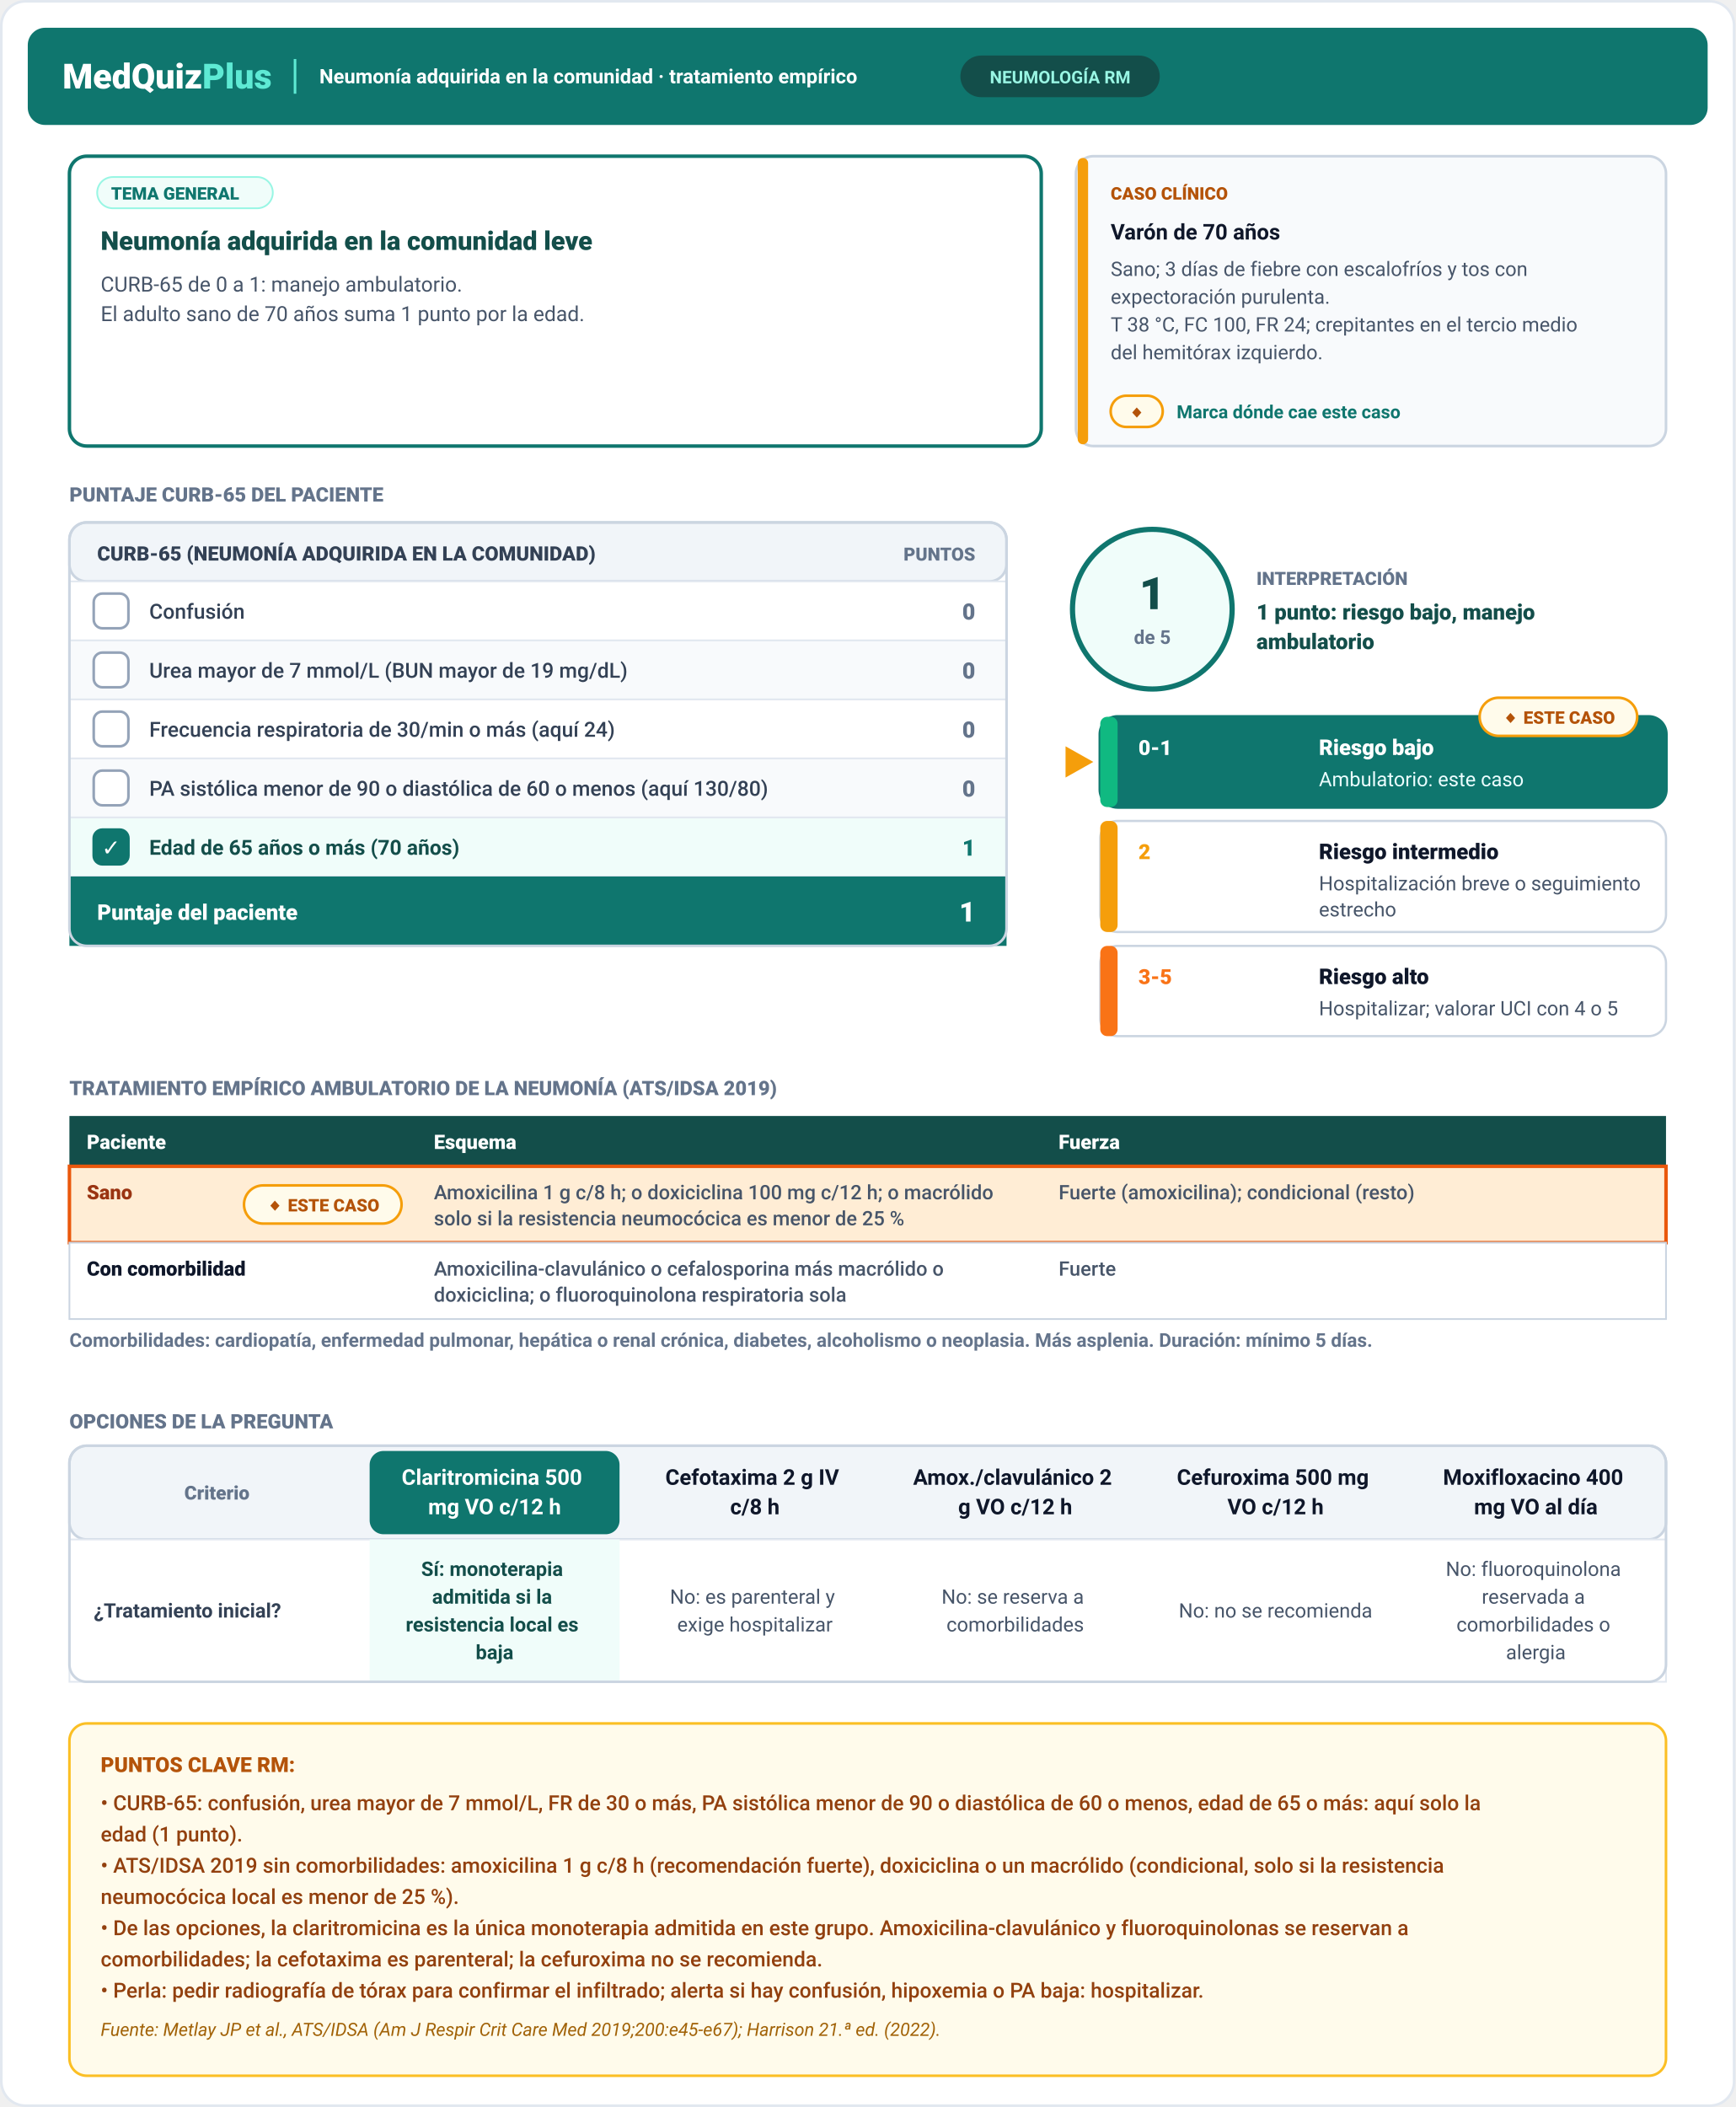
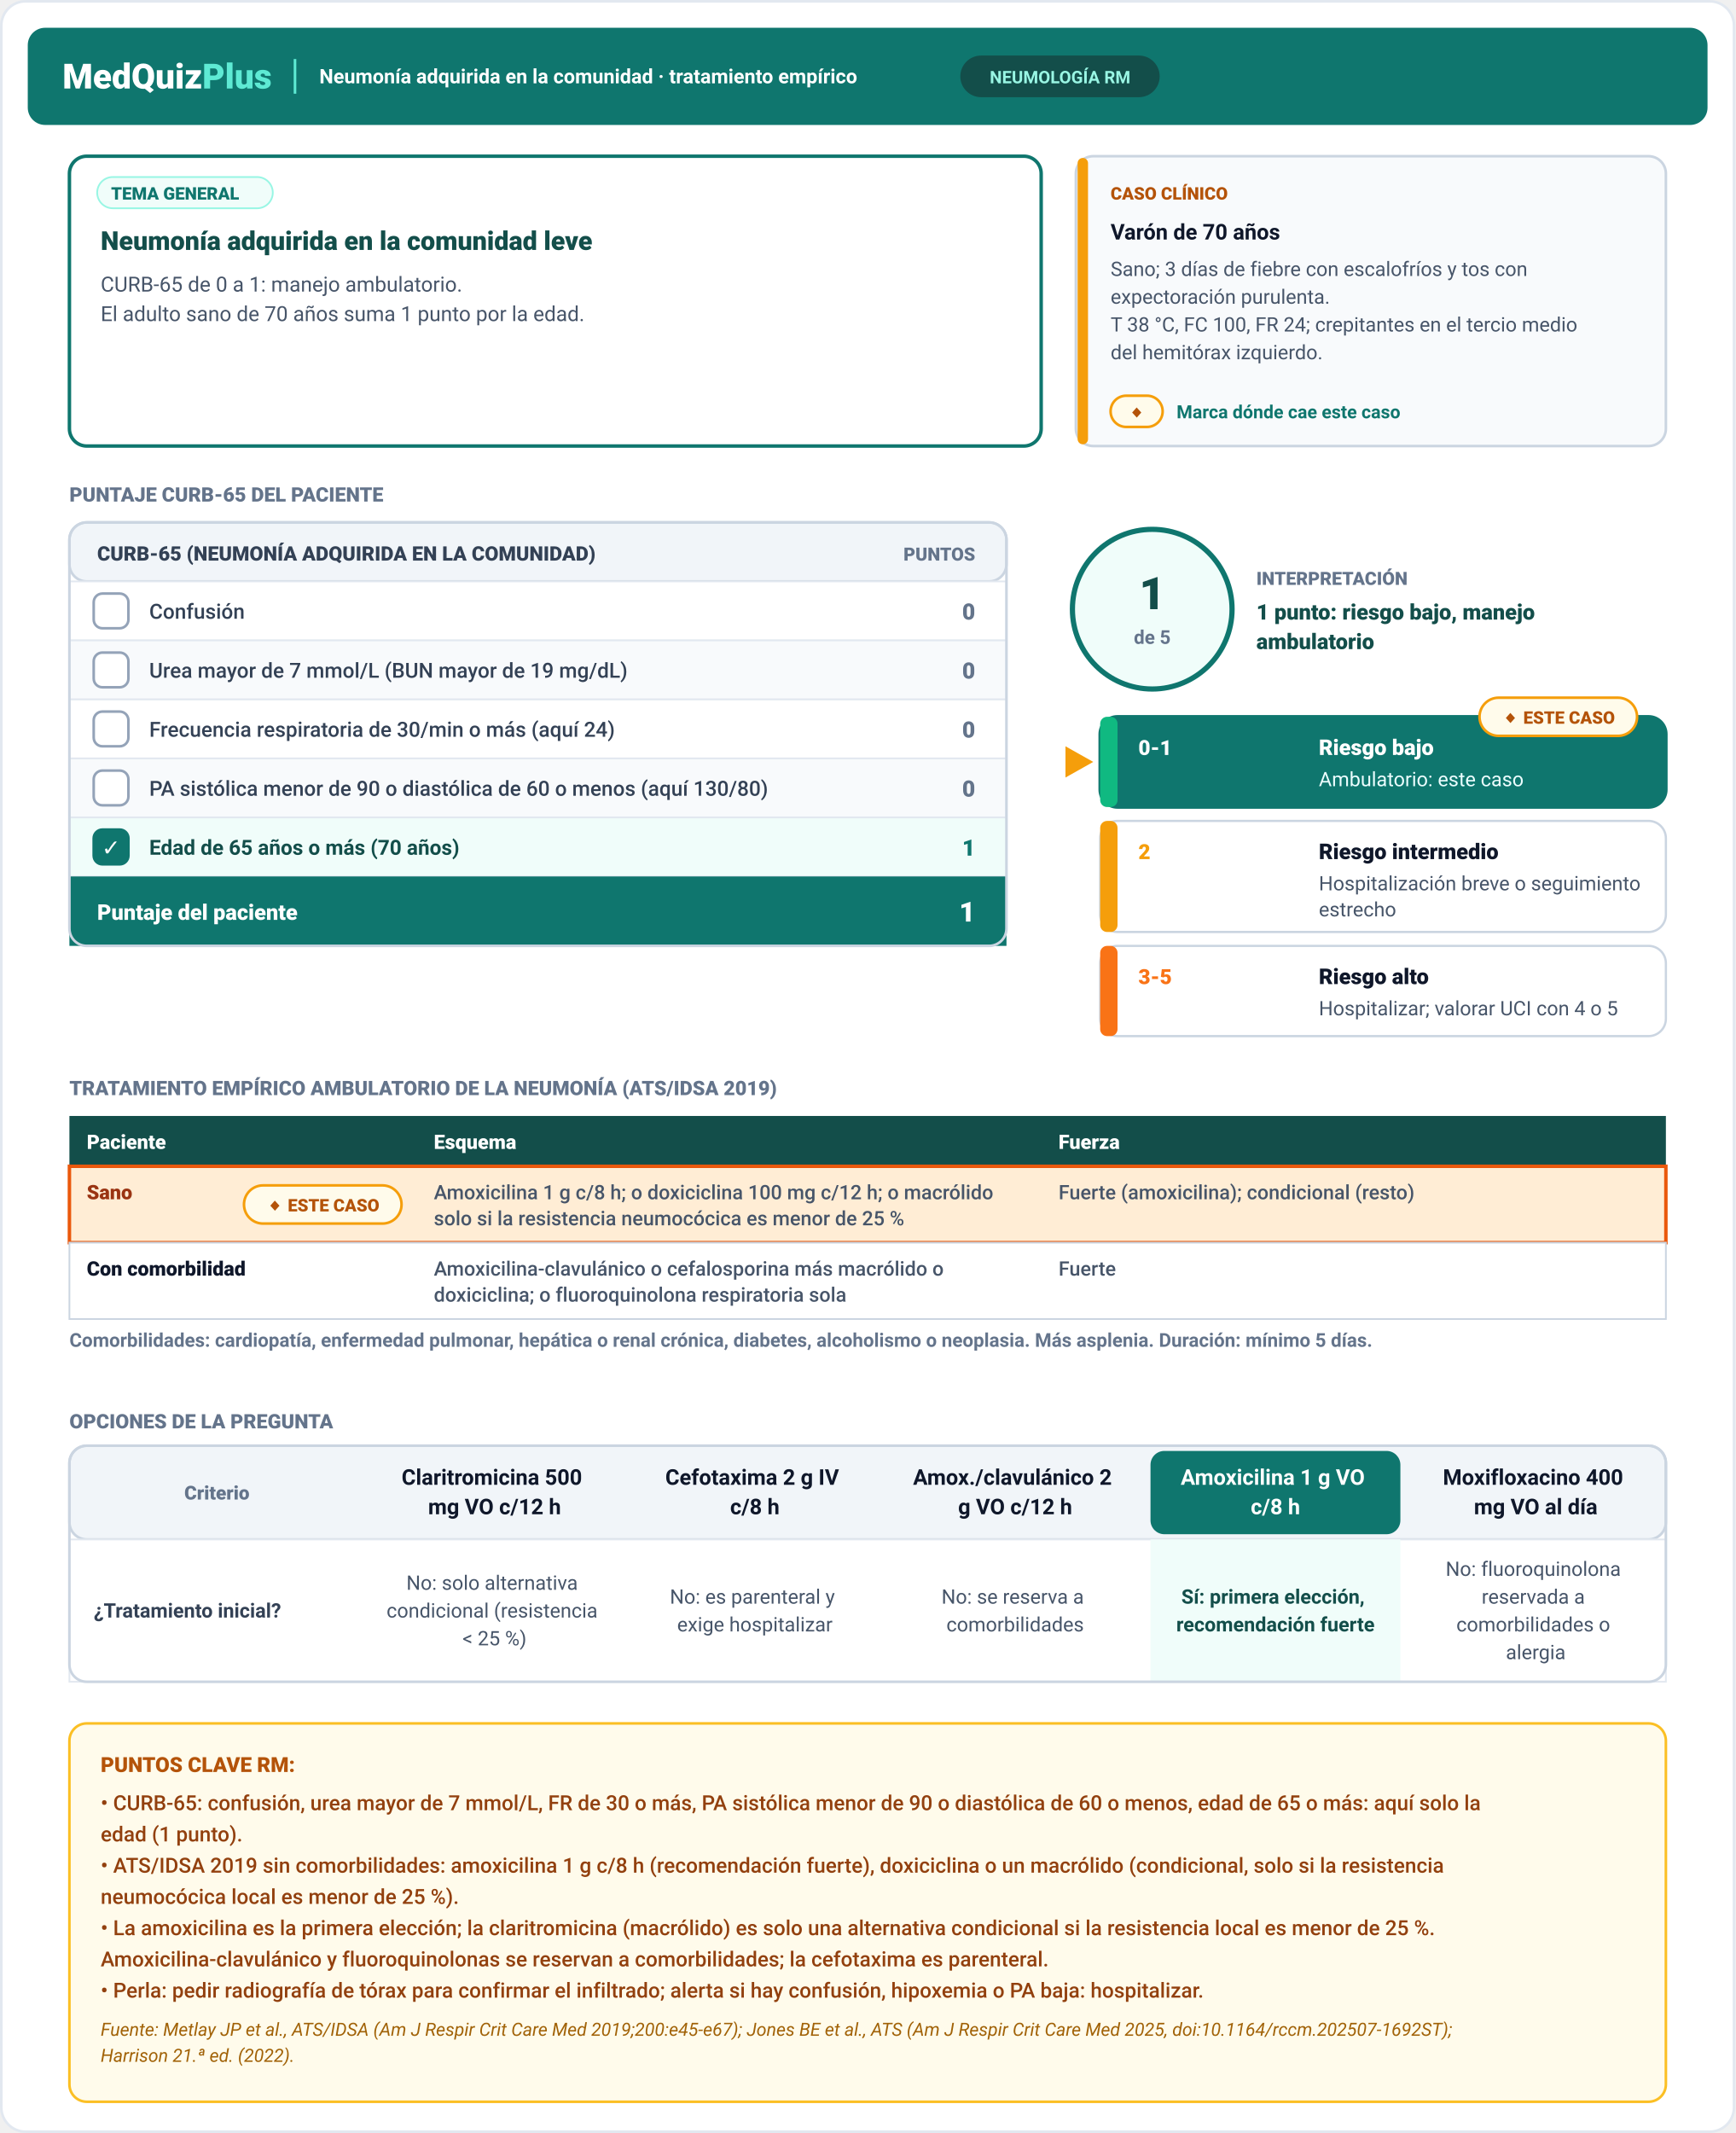
- <svg xmlns="http://www.w3.org/2000/svg" width="1000" height="1214" viewBox="0 0 1000 1214" font-family="Segoe UI, Roboto, Helvetica, Arial, sans-serif" role="img" aria-label="Neumonía con CURB-65 de 1 punto en un adulto sin comorbilidades: tratamiento ambulatorio">
-   <rect x="0.75" y="0.75" width="998.5" height="1212.5" rx="14" fill="#ffffff" stroke="#e2e8f0" stroke-width="1.5" />
+ <svg xmlns="http://www.w3.org/2000/svg" width="1000" height="1229" viewBox="0 0 1000 1229" font-family="Segoe UI, Roboto, Helvetica, Arial, sans-serif" role="img" aria-label="Neumonía con CURB-65 de 1 punto en un adulto sin comorbilidades: amoxicilina 1 g cada 8 horas">
+   <rect x="0.75" y="0.75" width="998.5" height="1227.5" rx="14" fill="#ffffff" stroke="#e2e8f0" stroke-width="1.5" />
  <rect x="16.0" y="16.0" width="968.0" height="56.0" rx="10" fill="#0f766e" stroke="none" stroke-width="1.5" />
  <text x="36" y="51.0" font-size="20" font-weight="800" fill="#ffffff">MedQuiz<tspan fill="#5eead4">Plus</tspan>
  </text>
  <line x1="170.0" y1="34.0" x2="170.0" y2="54.0" stroke="#5eead4" stroke-width="1.5" />
  <text x="184.0" y="48.0" font-size="11.5" font-weight="700" font-style="normal" fill="#ffffff" text-anchor="start" data-max="542">
    <tspan x="184.0" dy="0">Neumonía adquirida en la comunidad · tratamiento empírico</tspan>
  </text>
  <rect x="553.4" y="32.0" width="114.9" height="24.0" rx="12" fill="#134e4a" stroke="none" stroke-width="1.5" />
  <text x="610.9" y="48.0" font-size="10" font-weight="700" font-style="normal" fill="#99f6e4" text-anchor="middle" data-max="99">
    <tspan x="610.9" dy="0">NEUMOLOGÍA RM</tspan>
  </text>
  <rect x="40.0" y="90.0" width="560.0" height="167.0" rx="10" fill="#ffffff" stroke="#0f766e" stroke-width="2" />
  <rect x="56.0" y="102.0" width="101.2" height="18.0" rx="9" fill="#f0fdfa" stroke="#99f6e4" stroke-width="1" />
  <text x="64.0" y="115.0" font-size="10" font-weight="800" font-style="normal" fill="#0f766e" text-anchor="start" data-max="0">
    <tspan x="64.0" dy="0">TEMA GENERAL</tspan>
  </text>
  <text x="58.0" y="144.0" font-size="15" font-weight="800" font-style="normal" fill="#134e4a" text-anchor="start" data-max="524">
    <tspan x="58.0" dy="0">Neumonía adquirida en la comunidad leve</tspan>
  </text>
  <text x="58.0" y="168.0" font-size="12" font-weight="400" font-style="normal" fill="#475569" text-anchor="start" data-max="524">
    <tspan x="58.0" dy="0">CURB-65 de 0 a 1: manejo ambulatorio.</tspan>
    <tspan x="58.0" dy="17">El adulto sano de 70 años suma 1 punto por la edad.</tspan>
  </text>
  <rect x="620.0" y="90.0" width="340.0" height="167.0" rx="10" fill="#f8fafc" stroke="#cbd5e1" stroke-width="1.5" />
  <rect x="621.0" y="91.0" width="6.0" height="165.0" rx="3" fill="#f59e0b" stroke="none" stroke-width="1.5" />
  <text x="640.0" y="115.0" font-size="10" font-weight="800" font-style="normal" fill="#b45309" text-anchor="start" data-max="0">
    <tspan x="640.0" dy="0">CASO CLÍNICO</tspan>
  </text>
  <text x="640.0" y="138.0" font-size="12.5" font-weight="700" font-style="normal" fill="#0f172a" text-anchor="start" data-max="304">
    <tspan x="640.0" dy="0">Varón de 70 años</tspan>
  </text>
  <text x="640.0" y="159.0" font-size="11.5" font-weight="400" font-style="normal" fill="#475569" text-anchor="start" data-max="304">
    <tspan x="640.0" dy="0">Sano; 3 días de fiebre con escalofríos y tos con</tspan>
    <tspan x="640.0" dy="16">expectoración purulenta.</tspan>
    <tspan x="640.0" dy="16">T 38 °C, FC 100, FR 24; crepitantes en el tercio medio</tspan>
    <tspan x="640.0" dy="16">del hemitórax izquierdo.</tspan>
  </text>
  <rect x="640.0" y="228.0" width="30.0" height="18.0" rx="9" fill="#fffbeb" stroke="#f59e0b" stroke-width="1.5" />
  <text x="655.0" y="241.0" font-size="10" font-weight="800" font-style="normal" fill="#b45309" text-anchor="middle" data-max="0">
    <tspan x="655.0" dy="0">◆</tspan>
  </text>
  <text x="678.0" y="241.0" font-size="10.5" font-weight="700" font-style="normal" fill="#0f766e" text-anchor="start" data-max="260">
    <tspan x="678.0" dy="0">Marca dónde cae este caso</tspan>
  </text>
  <text x="40.0" y="289.0" font-size="11.5" font-weight="800" font-style="normal" fill="#64748b" text-anchor="start" data-max="900">
    <tspan x="40.0" dy="0">PUNTAJE CURB-65 DEL PACIENTE</tspan>
  </text>
  <rect x="40.0" y="301.0" width="540.0" height="34.0" rx="10" fill="#f1f5f9" stroke="#cbd5e1" stroke-width="1.5" />
  <text x="56.0" y="323.0" font-size="11.5" font-weight="800" font-style="normal" fill="#334155" text-anchor="start" data-max="430">
    <tspan x="56.0" dy="0">CURB-65 (NEUMONÍA ADQUIRIDA EN LA COMUNIDAD)</tspan>
  </text>
  <text x="562.0" y="323.0" font-size="10.5" font-weight="800" font-style="normal" fill="#64748b" text-anchor="end" data-max="90">
    <tspan x="562.0" dy="0">PUNTOS</tspan>
  </text>
  <rect x="40.0" y="335.0" width="540.0" height="34.0" rx="0" fill="#ffffff" stroke="#e2e8f0" stroke-width="1" />
  <rect x="54.0" y="342.0" width="20.0" height="20.0" rx="5" fill="#ffffff" stroke="#94a3b8" stroke-width="1.5" />
  <text x="86.0" y="356.5" font-size="12" font-weight="500" font-style="normal" fill="#334155" text-anchor="start" data-max="420">
    <tspan x="86.0" dy="0">Confusión</tspan>
  </text>
  <text x="562.0" y="357.0" font-size="13" font-weight="800" font-style="normal" fill="#64748b" text-anchor="end" data-max="90">
    <tspan x="562.0" dy="0">0</tspan>
  </text>
  <rect x="40.0" y="369.0" width="540.0" height="34.0" rx="0" fill="#f8fafc" stroke="#e2e8f0" stroke-width="1" />
  <rect x="54.0" y="376.0" width="20.0" height="20.0" rx="5" fill="#ffffff" stroke="#94a3b8" stroke-width="1.5" />
  <text x="86.0" y="390.5" font-size="12" font-weight="500" font-style="normal" fill="#334155" text-anchor="start" data-max="420">
    <tspan x="86.0" dy="0">Urea mayor de 7 mmol/L (BUN mayor de 19 mg/dL)</tspan>
  </text>
  <text x="562.0" y="391.0" font-size="13" font-weight="800" font-style="normal" fill="#64748b" text-anchor="end" data-max="90">
    <tspan x="562.0" dy="0">0</tspan>
  </text>
  <rect x="40.0" y="403.0" width="540.0" height="34.0" rx="0" fill="#ffffff" stroke="#e2e8f0" stroke-width="1" />
  <rect x="54.0" y="410.0" width="20.0" height="20.0" rx="5" fill="#ffffff" stroke="#94a3b8" stroke-width="1.5" />
  <text x="86.0" y="424.5" font-size="12" font-weight="500" font-style="normal" fill="#334155" text-anchor="start" data-max="420">
    <tspan x="86.0" dy="0">Frecuencia respiratoria de 30/min o más (aquí 24)</tspan>
  </text>
  <text x="562.0" y="425.0" font-size="13" font-weight="800" font-style="normal" fill="#64748b" text-anchor="end" data-max="90">
    <tspan x="562.0" dy="0">0</tspan>
  </text>
  <rect x="40.0" y="437.0" width="540.0" height="34.0" rx="0" fill="#f8fafc" stroke="#e2e8f0" stroke-width="1" />
  <rect x="54.0" y="444.0" width="20.0" height="20.0" rx="5" fill="#ffffff" stroke="#94a3b8" stroke-width="1.5" />
  <text x="86.0" y="458.5" font-size="12" font-weight="500" font-style="normal" fill="#334155" text-anchor="start" data-max="420">
    <tspan x="86.0" dy="0">PA sistólica menor de 90 o diastólica de 60 o menos (aquí 130/80)</tspan>
  </text>
  <text x="562.0" y="459.0" font-size="13" font-weight="800" font-style="normal" fill="#64748b" text-anchor="end" data-max="90">
    <tspan x="562.0" dy="0">0</tspan>
  </text>
  <rect x="40.0" y="471.0" width="540.0" height="34.0" rx="0" fill="#f0fdfa" stroke="#e2e8f0" stroke-width="1" />
  <rect x="54.0" y="478.0" width="20.0" height="20.0" rx="5" fill="#0f766e" stroke="#0f766e" stroke-width="1.5" />
  <text x="64.0" y="493.0" font-size="13" font-weight="800" font-style="normal" fill="#ffffff" text-anchor="middle" data-max="0">
    <tspan x="64.0" dy="0">✓</tspan>
  </text>
  <text x="86.0" y="492.5" font-size="12" font-weight="700" font-style="normal" fill="#134e4a" text-anchor="start" data-max="420">
    <tspan x="86.0" dy="0">Edad de 65 años o más (70 años)</tspan>
  </text>
  <text x="562.0" y="493.0" font-size="13" font-weight="800" font-style="normal" fill="#0f766e" text-anchor="end" data-max="90">
    <tspan x="562.0" dy="0">1</tspan>
  </text>
  <rect x="40.0" y="505.0" width="540.0" height="40.0" rx="0" fill="#0f766e" stroke="none" stroke-width="1.5" />
  <text x="56.0" y="530.0" font-size="12.5" font-weight="800" font-style="normal" fill="#ffffff" text-anchor="start" data-max="430">
    <tspan x="56.0" dy="0">Puntaje del paciente</tspan>
  </text>
  <text x="562.0" y="531.0" font-size="16" font-weight="800" font-style="normal" fill="#ffffff" text-anchor="end" data-max="90">
    <tspan x="562.0" dy="0">1</tspan>
  </text>
  <rect x="40.0" y="301.0" width="540.0" height="244.0" rx="10" fill="none" stroke="#cbd5e1" stroke-width="1.5" />
  <circle cx="664.0" cy="351.0" r="46" fill="#f0fdfa" stroke="#0f766e" stroke-width="3" />
  <text x="664.0" y="351.0" font-size="26" font-weight="800" font-style="normal" fill="#134e4a" text-anchor="middle" data-max="0">
    <tspan x="664.0" dy="0">1</tspan>
  </text>
  <text x="664.0" y="371.0" font-size="11" font-weight="700" font-style="normal" fill="#64748b" text-anchor="middle" data-max="0">
    <tspan x="664.0" dy="0">de 5</tspan>
  </text>
  <text x="724.0" y="337.0" font-size="10.5" font-weight="800" font-style="normal" fill="#64748b" text-anchor="start" data-max="230">
    <tspan x="724.0" dy="0">INTERPRETACIÓN</tspan>
  </text>
  <text x="724.0" y="357.0" font-size="12.5" font-weight="800" font-style="normal" fill="#134e4a" text-anchor="start" data-max="230">
    <tspan x="724.0" dy="0">1 punto: riesgo bajo, manejo</tspan>
    <tspan x="724.0" dy="17">ambulatorio</tspan>
  </text>
  <rect x="634.0" y="413.0" width="326.0" height="52.0" rx="10" fill="#0f766e" stroke="#0f766e" stroke-width="2" />
  <rect x="634.0" y="413.0" width="10.0" height="52.0" rx="4" fill="#10b981" stroke="none" stroke-width="1.5" />
  <text x="656.0" y="435.0" font-size="12" font-weight="800" font-style="normal" fill="#ffffff" text-anchor="start" data-max="100">
    <tspan x="656.0" dy="0">0-1</tspan>
  </text>
  <text x="760.0" y="435.0" font-size="12.5" font-weight="800" font-style="normal" fill="#ffffff" text-anchor="start" data-max="190">
    <tspan x="760.0" dy="0">Riesgo bajo</tspan>
  </text>
  <text x="760.0" y="453.0" font-size="11.5" font-weight="400" font-style="normal" fill="#ecfeff" text-anchor="start" data-max="190">
    <tspan x="760.0" dy="0">Ambulatorio: este caso</tspan>
  </text>
  <polygon points="614.0,430.0 614.0,448.0 630.0,439.0" fill="#f59e0b" />
  <rect x="852.6" y="402.0" width="90.8" height="22.0" rx="11" fill="#fffbeb" stroke="#f59e0b" stroke-width="1.5" />
  <text x="898.0" y="417.0" font-size="10" font-weight="800" font-style="normal" fill="#b45309" text-anchor="middle" data-max="0">
    <tspan x="898.0" dy="0">◆ ESTE CASO</tspan>
  </text>
  <rect x="634.0" y="473.0" width="326.0" height="64.0" rx="10" fill="#ffffff" stroke="#cbd5e1" stroke-width="1.3" />
  <rect x="634.0" y="473.0" width="10.0" height="64.0" rx="4" fill="#f59e0b" stroke="none" stroke-width="1.5" />
  <text x="656.0" y="495.0" font-size="12" font-weight="800" font-style="normal" fill="#f59e0b" text-anchor="start" data-max="100">
    <tspan x="656.0" dy="0">2</tspan>
  </text>
  <text x="760.0" y="495.0" font-size="12.5" font-weight="800" font-style="normal" fill="#0f172a" text-anchor="start" data-max="190">
    <tspan x="760.0" dy="0">Riesgo intermedio</tspan>
  </text>
  <text x="760.0" y="513.0" font-size="11.5" font-weight="400" font-style="normal" fill="#475569" text-anchor="start" data-max="190">
    <tspan x="760.0" dy="0">Hospitalización breve o seguimiento</tspan>
    <tspan x="760.0" dy="15">estrecho</tspan>
  </text>
  <rect x="634.0" y="545.0" width="326.0" height="52.0" rx="10" fill="#ffffff" stroke="#cbd5e1" stroke-width="1.3" />
  <rect x="634.0" y="545.0" width="10.0" height="52.0" rx="4" fill="#f97316" stroke="none" stroke-width="1.5" />
  <text x="656.0" y="567.0" font-size="12" font-weight="800" font-style="normal" fill="#f97316" text-anchor="start" data-max="100">
    <tspan x="656.0" dy="0">3-5</tspan>
  </text>
  <text x="760.0" y="567.0" font-size="12.5" font-weight="800" font-style="normal" fill="#0f172a" text-anchor="start" data-max="190">
    <tspan x="760.0" dy="0">Riesgo alto</tspan>
  </text>
  <text x="760.0" y="585.0" font-size="11.5" font-weight="400" font-style="normal" fill="#475569" text-anchor="start" data-max="190">
    <tspan x="760.0" dy="0">Hospitalizar; valorar UCI con 4 o 5</tspan>
  </text>
  <text x="40.0" y="631.0" font-size="11.5" font-weight="800" font-style="normal" fill="#64748b" text-anchor="start" data-max="900">
    <tspan x="40.0" dy="0">TRATAMIENTO EMPÍRICO AMBULATORIO DE LA NEUMONÍA (ATS/IDSA 2019)</tspan>
  </text>
  <rect x="40.0" y="643.0" width="920.0" height="29.0" rx="0" fill="#134e4a" stroke="none" stroke-width="1.5" />
  <text x="50.0" y="662.0" font-size="11.5" font-weight="800" font-style="normal" fill="#ffffff" text-anchor="start" data-max="184">
    <tspan x="50.0" dy="0">Paciente</tspan>
  </text>
  <text x="250.0" y="662.0" font-size="11.5" font-weight="800" font-style="normal" fill="#ffffff" text-anchor="start" data-max="344">
    <tspan x="250.0" dy="0">Esquema</tspan>
  </text>
  <text x="610.0" y="662.0" font-size="11.5" font-weight="800" font-style="normal" fill="#ffffff" text-anchor="start" data-max="344">
    <tspan x="610.0" dy="0">Fuerza</tspan>
  </text>
  <rect x="40.0" y="672.0" width="920.0" height="44.0" rx="0" fill="#ffedd5" stroke="#ea580c" stroke-width="2" />
  <text x="50.0" y="691.0" font-size="11.5" font-weight="800" font-style="normal" fill="#9a3412" text-anchor="start" data-max="184">
    <tspan x="50.0" dy="0">Sano</tspan>
  </text>
  <text x="250.0" y="691.0" font-size="11.5" font-weight="500" font-style="normal" fill="#475569" text-anchor="start" data-max="344">
    <tspan x="250.0" dy="0">Amoxicilina 1 g c/8 h; o doxiciclina 100 mg c/12 h; o macrólido</tspan>
    <tspan x="250.0" dy="15">solo si la resistencia neumocócica es menor de 25 %</tspan>
  </text>
  <text x="610.0" y="691.0" font-size="11.5" font-weight="500" font-style="normal" fill="#475569" text-anchor="start" data-max="344">
    <tspan x="610.0" dy="0">Fuerte (amoxicilina); condicional (resto)</tspan>
  </text>
  <rect x="140.6" y="683.0" width="90.8" height="22.0" rx="11" fill="#fffbeb" stroke="#f59e0b" stroke-width="1.5" />
  <text x="186.0" y="698.0" font-size="10" font-weight="800" font-style="normal" fill="#b45309" text-anchor="middle" data-max="0">
    <tspan x="186.0" dy="0">◆ ESTE CASO</tspan>
  </text>
  <rect x="40.0" y="716.0" width="920.0" height="44.0" rx="0" fill="#ffffff" stroke="#cbd5e1" stroke-width="1" />
  <text x="50.0" y="735.0" font-size="11.5" font-weight="800" font-style="normal" fill="#0f172a" text-anchor="start" data-max="184">
    <tspan x="50.0" dy="0">Con comorbilidad</tspan>
  </text>
  <text x="250.0" y="735.0" font-size="11.5" font-weight="500" font-style="normal" fill="#475569" text-anchor="start" data-max="344">
    <tspan x="250.0" dy="0">Amoxicilina-clavulánico o cefalosporina más macrólido o</tspan>
    <tspan x="250.0" dy="15">doxiciclina; o fluoroquinolona respiratoria sola</tspan>
  </text>
  <text x="610.0" y="735.0" font-size="11.5" font-weight="500" font-style="normal" fill="#475569" text-anchor="start" data-max="344">
    <tspan x="610.0" dy="0">Fuerte</tspan>
  </text>
  <text x="40.0" y="776.0" font-size="11" font-weight="600" font-style="normal" fill="#64748b" text-anchor="start" data-max="920">
    <tspan x="40.0" dy="0">Comorbilidades: cardiopatía, enfermedad pulmonar, hepática o renal crónica, diabetes, alcoholismo o neoplasia. Más asplenia. Duración: mínimo 5 días.</tspan>
  </text>
  <text x="40.0" y="823.0" font-size="11.5" font-weight="800" font-style="normal" fill="#64748b" text-anchor="start" data-max="900">
    <tspan x="40.0" dy="0">OPCIONES DE LA PREGUNTA</tspan>
  </text>
  <rect x="40.0" y="833.0" width="920.0" height="54.0" rx="10" fill="#f1f5f9" stroke="#cbd5e1" stroke-width="1.5" />
  <text x="125.0" y="864.0" font-size="11" font-weight="800" font-style="normal" fill="#64748b" text-anchor="middle" data-max="154">
    <tspan x="125.0" dy="0">Criterio</tspan>
  </text>
-   <rect x="213.0" y="836.0" width="144.0" height="48.0" rx="8" fill="#0f766e" stroke="none" stroke-width="1.5" />
-   <text x="285.0" y="855.5" font-size="12.5" font-weight="700" font-style="normal" fill="#ffffff" text-anchor="middle" data-max="130">
+   <text x="285.0" y="855.5" font-size="12.5" font-weight="700" font-style="normal" fill="#0f172a" text-anchor="middle" data-max="130">
    <tspan x="285.0" dy="0">Claritromicina 500</tspan>
    <tspan x="285.0" dy="17">mg VO c/12 h</tspan>
  </text>
  <text x="435.0" y="855.5" font-size="12.5" font-weight="700" font-style="normal" fill="#0f172a" text-anchor="middle" data-max="130">
    <tspan x="435.0" dy="0">Cefotaxima 2 g IV</tspan>
    <tspan x="435.0" dy="17">c/8 h</tspan>
  </text>
  <text x="585.0" y="855.5" font-size="12.5" font-weight="700" font-style="normal" fill="#0f172a" text-anchor="middle" data-max="130">
    <tspan x="585.0" dy="0">Amox./clavulánico 2</tspan>
    <tspan x="585.0" dy="17">g VO c/12 h</tspan>
  </text>
-   <text x="735.0" y="855.5" font-size="12.5" font-weight="700" font-style="normal" fill="#0f172a" text-anchor="middle" data-max="130">
-     <tspan x="735.0" dy="0">Cefuroxima 500 mg</tspan>
-     <tspan x="735.0" dy="17">VO c/12 h</tspan>
+   <rect x="663.0" y="836.0" width="144.0" height="48.0" rx="8" fill="#0f766e" stroke="none" stroke-width="1.5" />
+   <text x="735.0" y="855.5" font-size="12.5" font-weight="700" font-style="normal" fill="#ffffff" text-anchor="middle" data-max="130">
+     <tspan x="735.0" dy="0">Amoxicilina 1 g VO</tspan>
+     <tspan x="735.0" dy="17">c/8 h</tspan>
  </text>
  <text x="885.0" y="855.5" font-size="12.5" font-weight="700" font-style="normal" fill="#0f172a" text-anchor="middle" data-max="130">
    <tspan x="885.0" dy="0">Moxifloxacino 400</tspan>
    <tspan x="885.0" dy="17">mg VO al día</tspan>
  </text>
  <rect x="40.0" y="887.0" width="920.0" height="82.0" rx="0" fill="#ffffff" stroke="#e2e8f0" stroke-width="1" />
-   <rect x="213.0" y="887.0" width="144.0" height="82.0" rx="0" fill="#f0fdfa" stroke="none" stroke-width="1.5" />
+   <rect x="663.0" y="887.0" width="144.0" height="82.0" rx="0" fill="#f0fdfa" stroke="none" stroke-width="1.5" />
  <text x="54.0" y="932.0" font-size="11.5" font-weight="700" font-style="normal" fill="#334155" text-anchor="start" data-max="146">
    <tspan x="54.0" dy="0">¿Tratamiento inicial?</tspan>
  </text>
-   <text x="285.0" y="908.0" font-size="11.5" font-weight="600" font-style="normal" fill="#134e4a" text-anchor="middle" data-max="128">
-     <tspan x="285.0" dy="0">Sí: monoterapia</tspan>
-     <tspan x="285.0" dy="16">admitida si la</tspan>
-     <tspan x="285.0" dy="16">resistencia local es</tspan>
-     <tspan x="285.0" dy="16">baja</tspan>
+   <text x="285.0" y="916.0" font-size="11.5" font-weight="400" font-style="normal" fill="#475569" text-anchor="middle" data-max="128">
+     <tspan x="285.0" dy="0">No: solo alternativa</tspan>
+     <tspan x="285.0" dy="16">condicional (resistencia</tspan>
+     <tspan x="285.0" dy="16">&lt; 25 %)</tspan>
  </text>
  <text x="435.0" y="924.0" font-size="11.5" font-weight="400" font-style="normal" fill="#475569" text-anchor="middle" data-max="128">
    <tspan x="435.0" dy="0">No: es parenteral y</tspan>
    <tspan x="435.0" dy="16">exige hospitalizar</tspan>
  </text>
  <text x="585.0" y="924.0" font-size="11.5" font-weight="400" font-style="normal" fill="#475569" text-anchor="middle" data-max="128">
    <tspan x="585.0" dy="0">No: se reserva a</tspan>
    <tspan x="585.0" dy="16">comorbilidades</tspan>
  </text>
-   <text x="735.0" y="932.0" font-size="11.5" font-weight="400" font-style="normal" fill="#475569" text-anchor="middle" data-max="128">
-     <tspan x="735.0" dy="0">No: no se recomienda</tspan>
+   <text x="735.0" y="924.0" font-size="11.5" font-weight="600" font-style="normal" fill="#134e4a" text-anchor="middle" data-max="128">
+     <tspan x="735.0" dy="0">Sí: primera elección,</tspan>
+     <tspan x="735.0" dy="16">recomendación fuerte</tspan>
  </text>
  <text x="885.0" y="908.0" font-size="11.5" font-weight="400" font-style="normal" fill="#475569" text-anchor="middle" data-max="128">
    <tspan x="885.0" dy="0">No: fluoroquinolona</tspan>
    <tspan x="885.0" dy="16">reservada a</tspan>
    <tspan x="885.0" dy="16">comorbilidades o</tspan>
    <tspan x="885.0" dy="16">alergia</tspan>
  </text>
  <rect x="40.0" y="833.0" width="920.0" height="136.0" rx="10" fill="none" stroke="#cbd5e1" stroke-width="1.5" />
-   <rect x="40.0" y="993.0" width="920.0" height="203.0" rx="10" fill="#fffbeb" stroke="#fbbf24" stroke-width="1.5" />
+   <rect x="40.0" y="993.0" width="920.0" height="218.0" rx="10" fill="#fffbeb" stroke="#fbbf24" stroke-width="1.5" />
  <text x="58.0" y="1021.0" font-size="12" font-weight="800" font-style="normal" fill="#b45309" text-anchor="start" data-max="884">
    <tspan x="58.0" dy="0">PUNTOS CLAVE RM:</tspan>
  </text>
  <text x="58.0" y="1043.0" font-size="12" font-weight="500" font-style="normal" fill="#92400e" text-anchor="start" data-max="884">
    <tspan x="58.0" dy="0">• CURB-65: confusión, urea mayor de 7 mmol/L, FR de 30 o más, PA sistólica menor de 90 o diastólica de 60 o menos, edad de 65 o más: aquí solo la</tspan>
    <tspan x="58.0" dy="18">   edad (1 punto).</tspan>
    <tspan x="58.0" dy="18">• ATS/IDSA 2019 sin comorbilidades: amoxicilina 1 g c/8 h (recomendación fuerte), doxiciclina o un macrólido (condicional, solo si la resistencia</tspan>
    <tspan x="58.0" dy="18">   neumocócica local es menor de 25 %).</tspan>
-     <tspan x="58.0" dy="18">• De las opciones, la claritromicina es la única monoterapia admitida en este grupo. Amoxicilina-clavulánico y fluoroquinolonas se reservan a</tspan>
-     <tspan x="58.0" dy="18">   comorbilidades; la cefotaxima es parenteral; la cefuroxima no se recomienda.</tspan>
+     <tspan x="58.0" dy="18">• La amoxicilina es la primera elección; la claritromicina (macrólido) es solo una alternativa condicional si la resistencia local es menor de 25 %.</tspan>
+     <tspan x="58.0" dy="18">   Amoxicilina-clavulánico y fluoroquinolonas se reservan a comorbilidades; la cefotaxima es parenteral.</tspan>
    <tspan x="58.0" dy="18">• Perla: pedir radiografía de tórax para confirmar el infiltrado; alerta si hay confusión, hipoxemia o PA baja: hospitalizar.</tspan>
  </text>
  <text x="58.0" y="1173.0" font-size="10.5" font-weight="400" font-style="italic" fill="#a16207" text-anchor="start" data-max="884">
-     <tspan x="58.0" dy="0">Fuente: Metlay JP et al., ATS/IDSA (Am J Respir Crit Care Med 2019;200:e45-e67); Harrison 21.ª ed. (2022).</tspan>
+     <tspan x="58.0" dy="0">Fuente: Metlay JP et al., ATS/IDSA (Am J Respir Crit Care Med 2019;200:e45-e67); Jones BE et al., ATS (Am J Respir Crit Care Med 2025, doi:10.1164/rccm.202507-1692ST);</tspan>
+     <tspan x="58.0" dy="15">Harrison 21.ª ed. (2022).</tspan>
  </text>
</svg>
